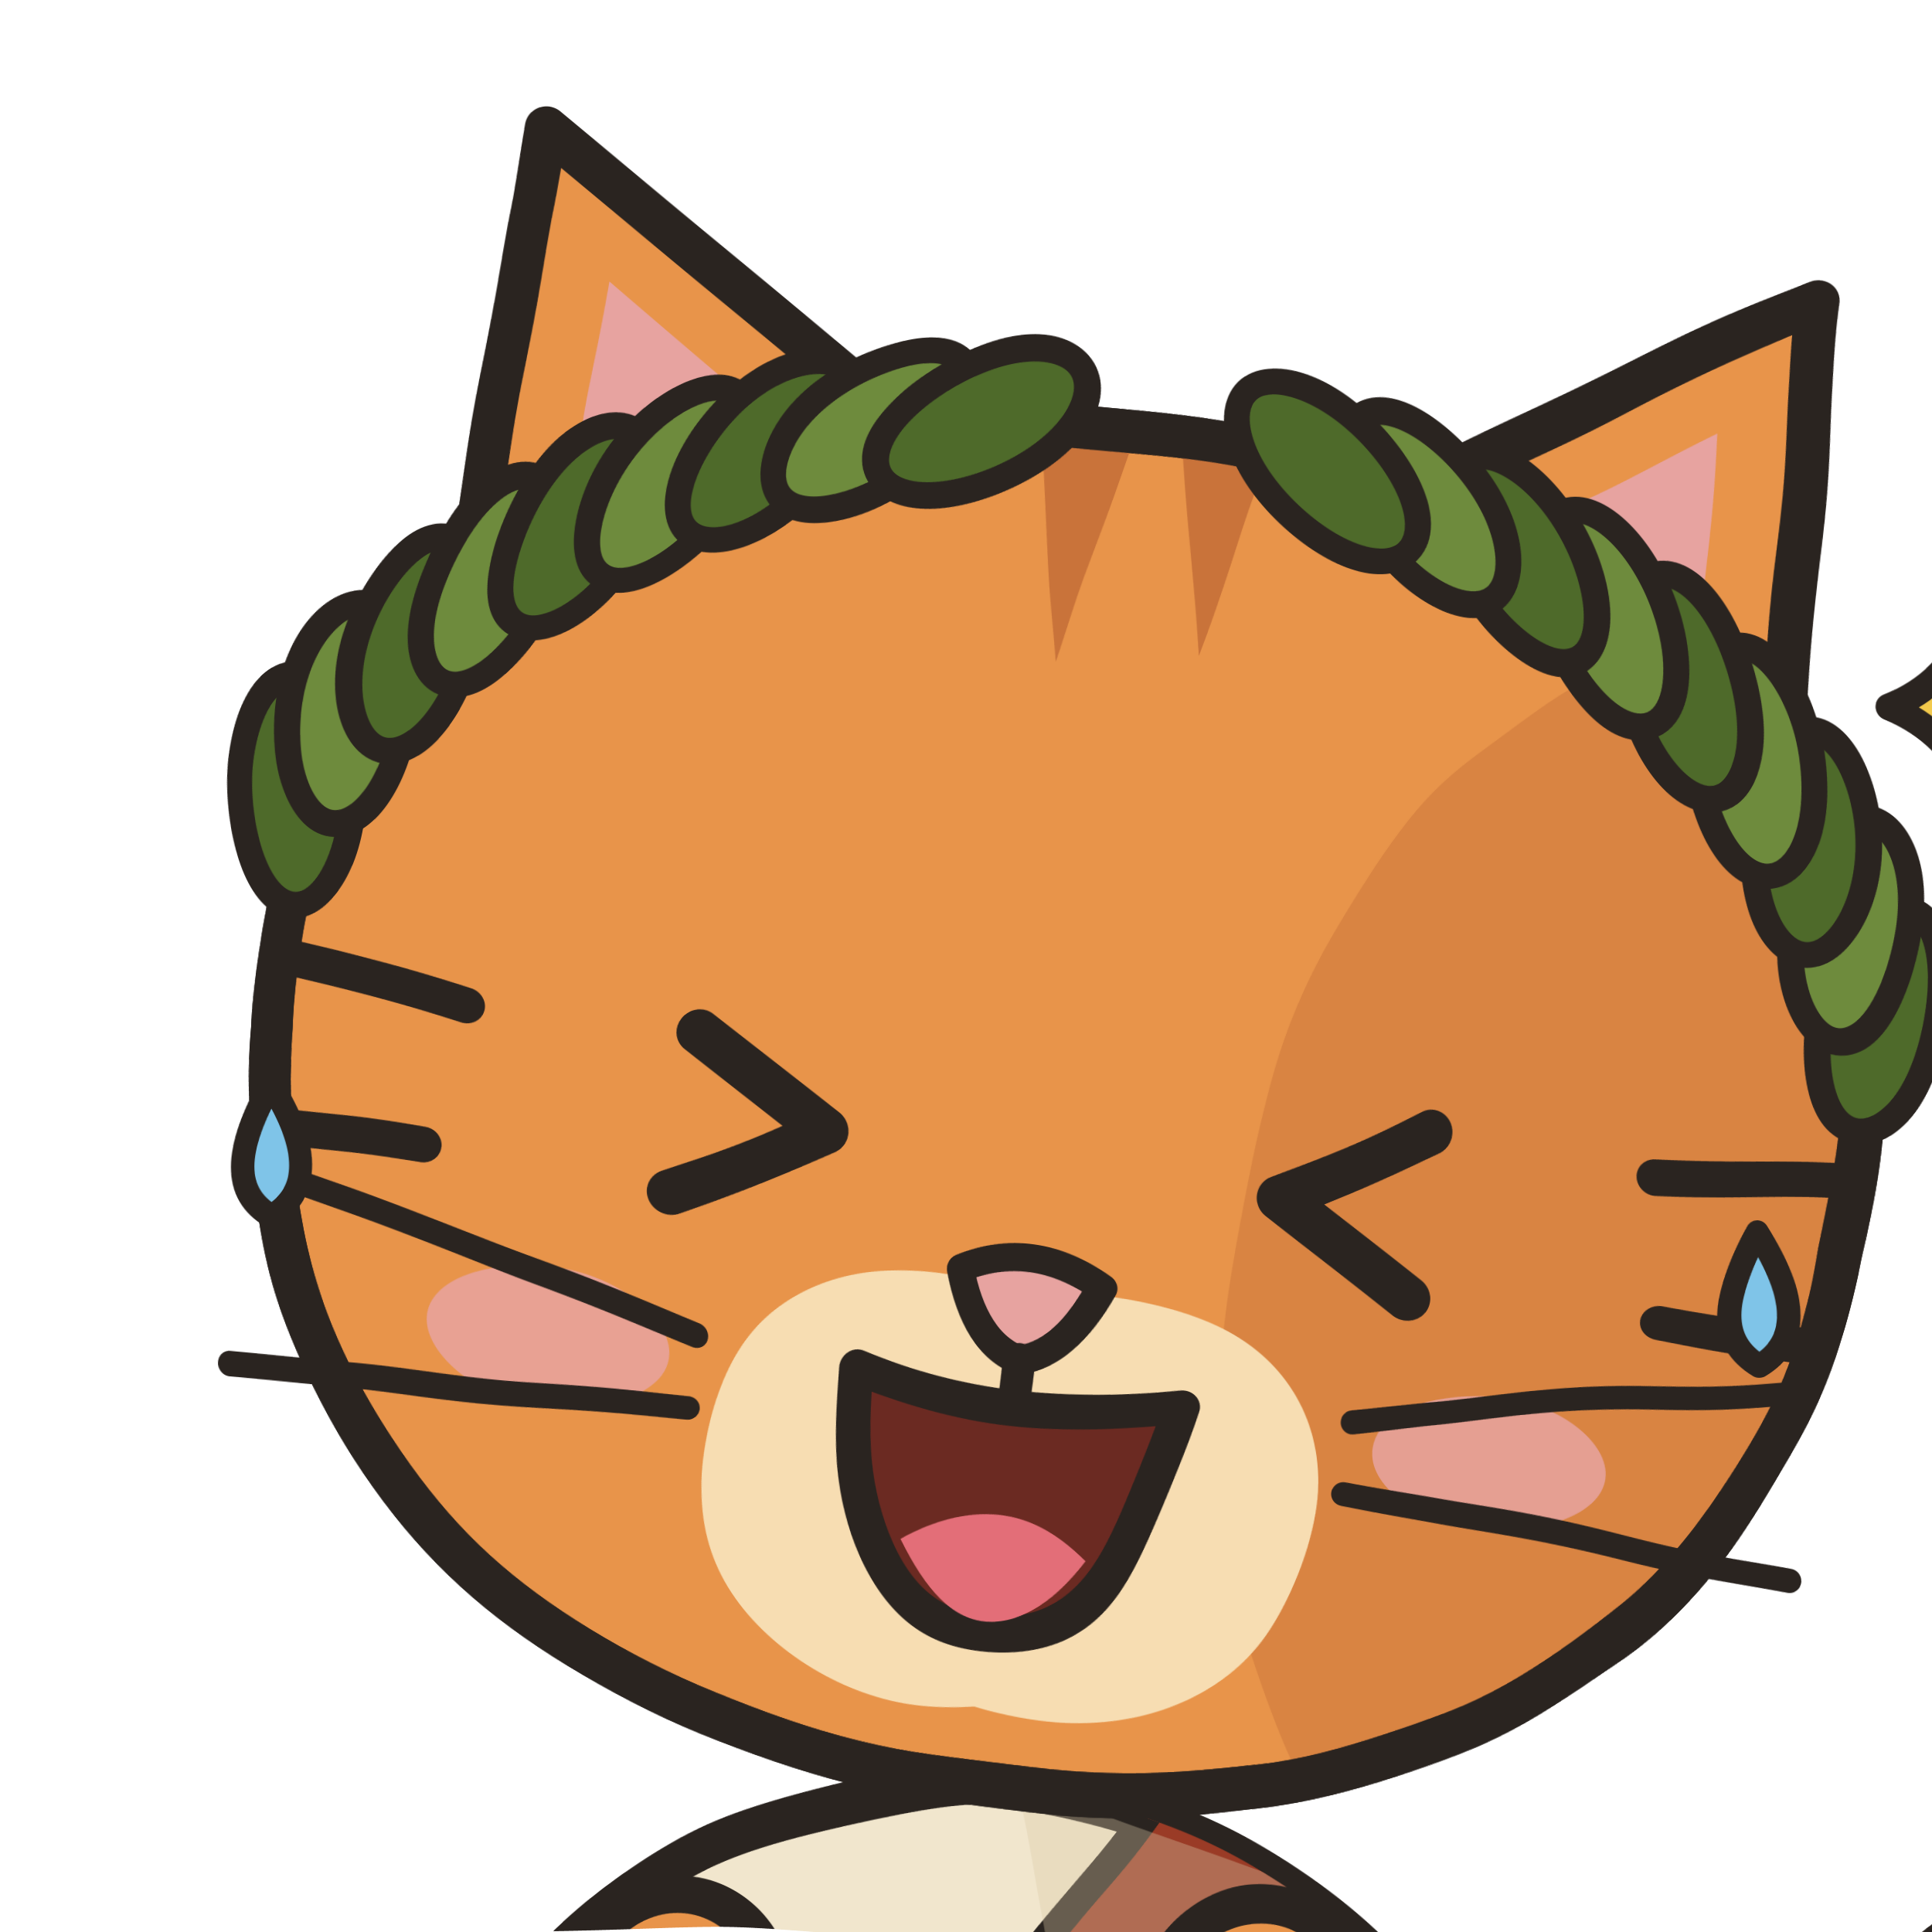
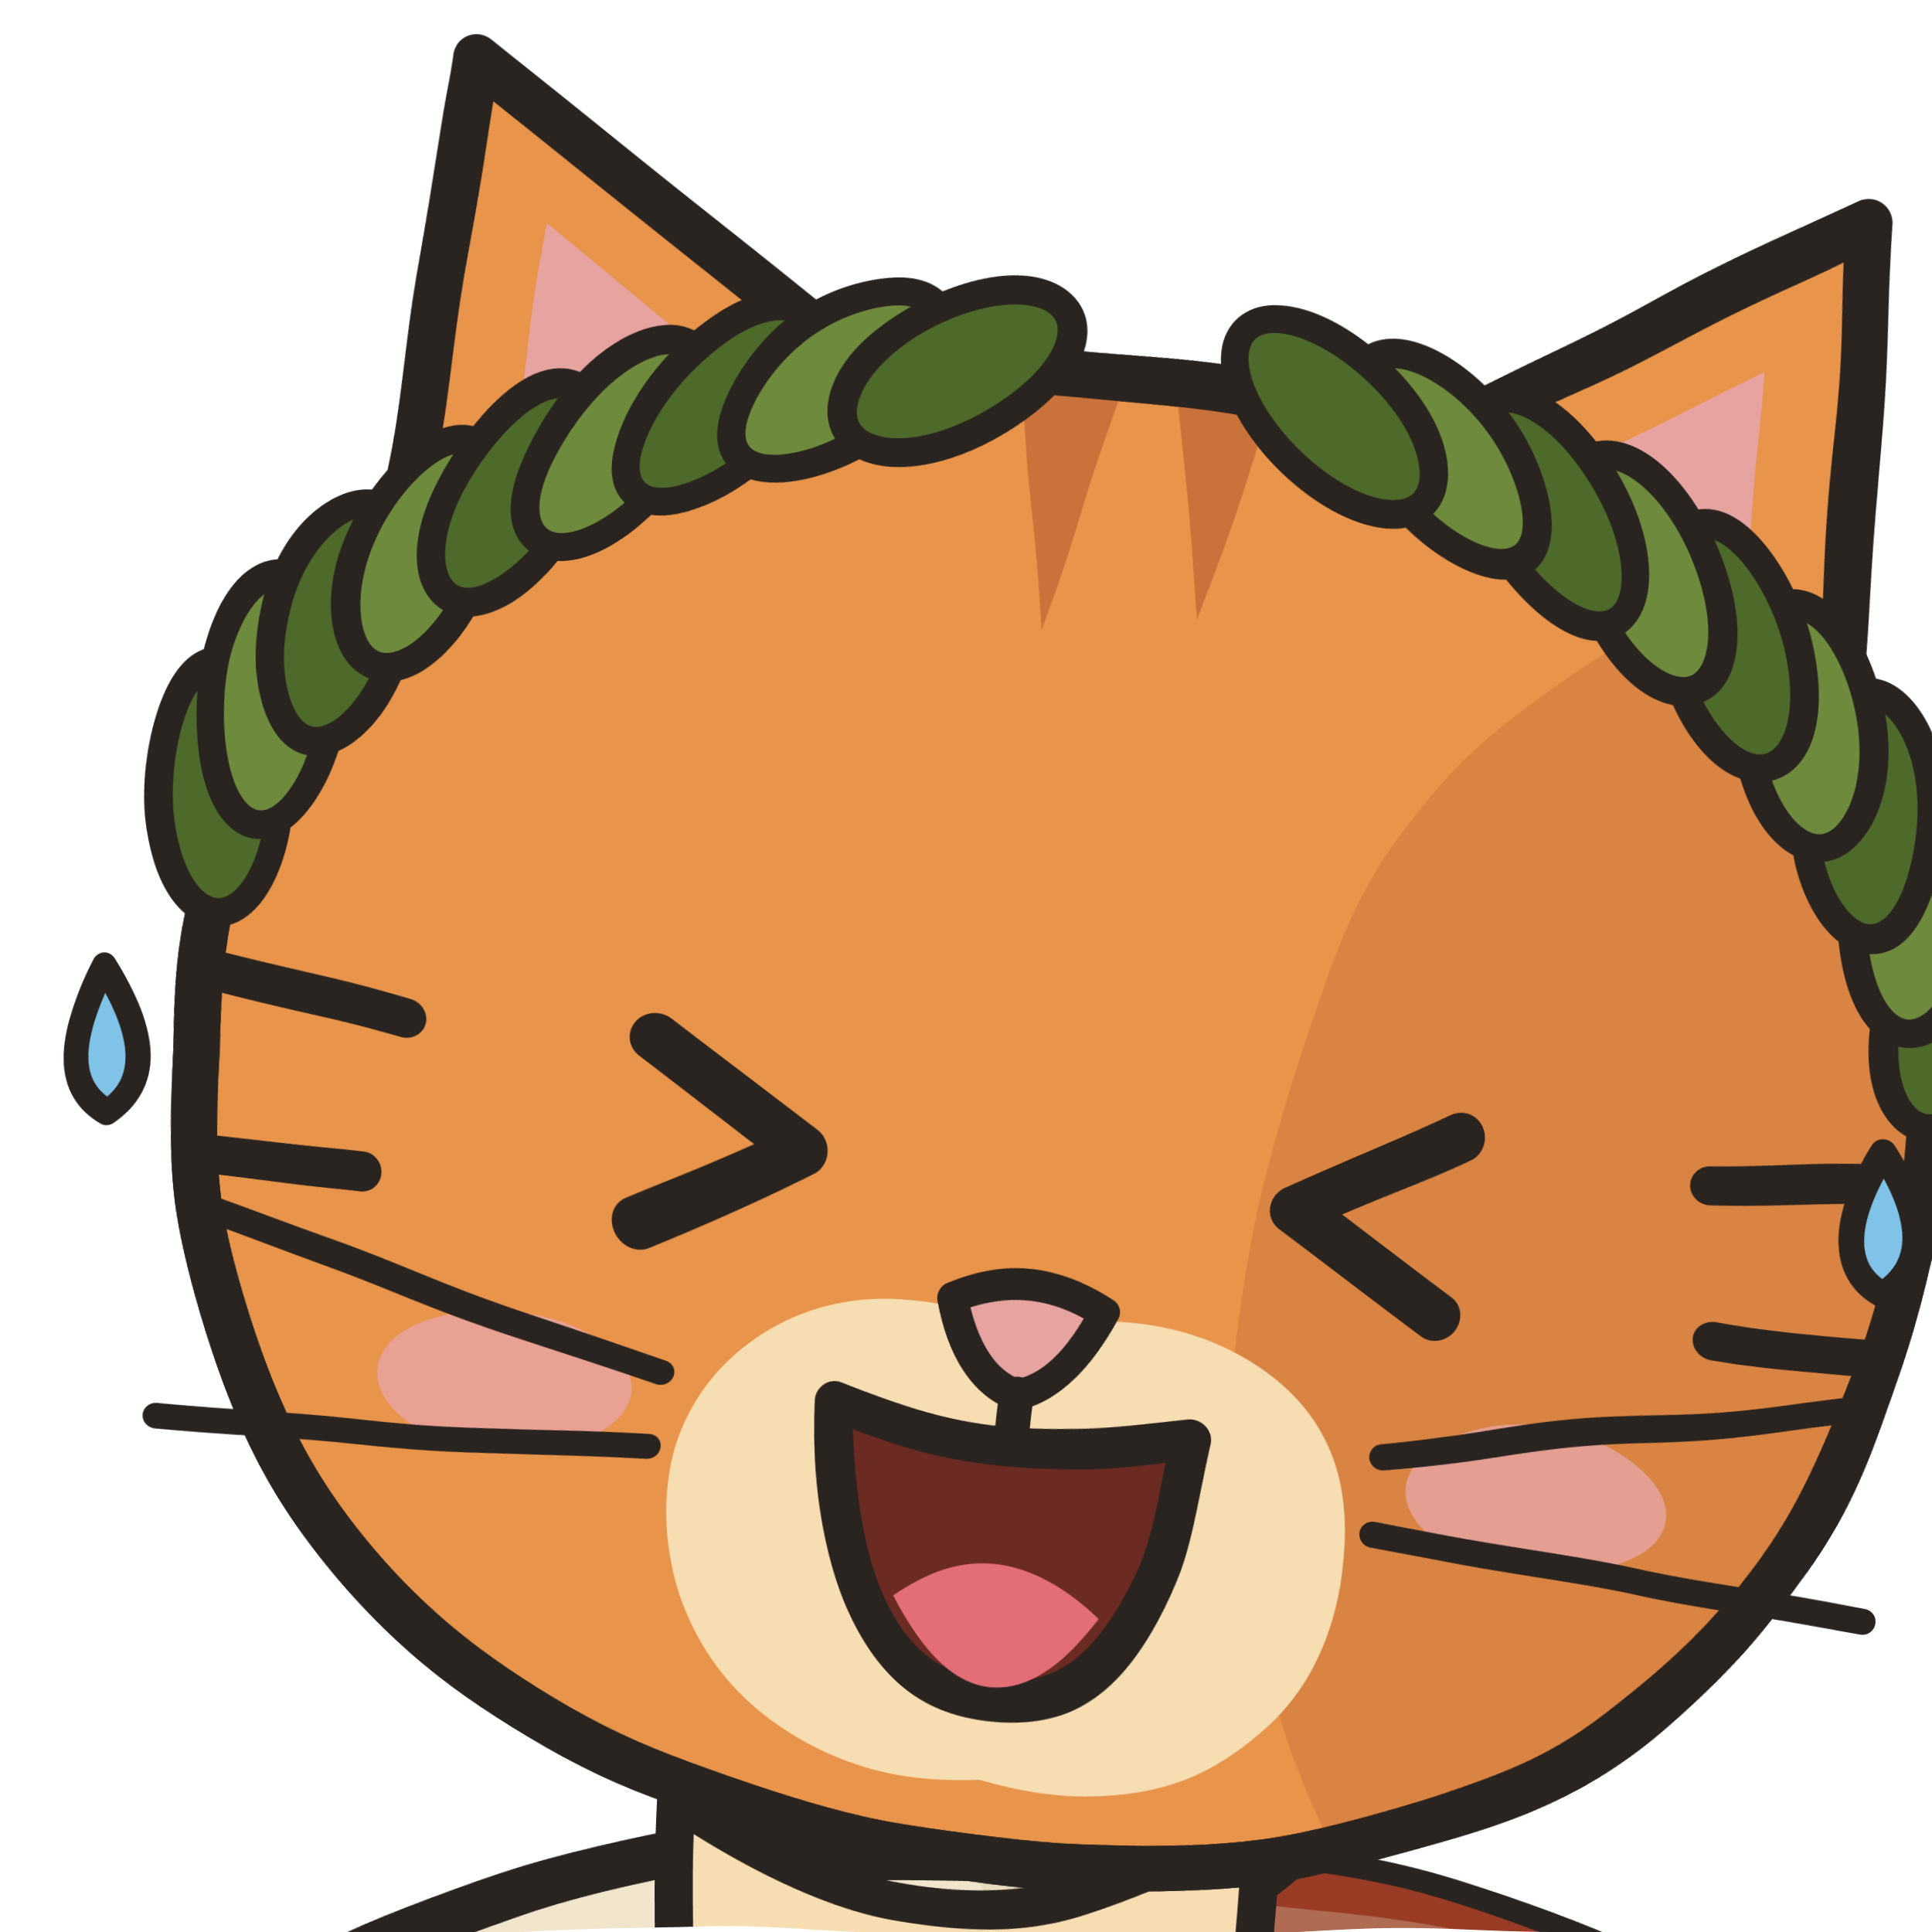
- <svg xmlns="http://www.w3.org/2000/svg" viewBox="44 12 152 152" width="152" height="152">
+ <svg xmlns="http://www.w3.org/2000/svg" viewBox="46 22 148 148" width="148" height="148">
  <defs>
    <filter id="rough" x="-5%" y="-5%" width="110%" height="110%">
      <feTurbulence type="fractalNoise" baseFrequency="0.035" numOctaves="2" seed="7" result="n" />
      <feDisplacementMap in="SourceGraphic" in2="n" scale="2.2" />
    </filter>
    <clipPath id="head">
      <path d="M54,96 C50,56 84,36 120,36 C156,36 190,56 186,96 C184,132 156,150 120,150 C84,150 56,132 54,96 Z" />
    </clipPath>
    <clipPath id="body">
-       <path d="M70,226 C62,190 82,152 120,150 C158,152 178,190 170,226 Q120,236 70,226 Z" />
+       <path d="M22,240 C26,196 58,170 100,164 L140,164 C182,170 214,196 218,240 Z" />
    </clipPath>
  </defs>
  <g filter="url(#rough)">
-     <g transform="translate(7.2 11) scale(0.94)">
-       <path d="M160,214 C208,220 222,186 206,170" fill="none" stroke="#2A2420" stroke-width="19.0" stroke-linecap="round" />
-       <path d="M160,214 C208,220 222,186 206,170" fill="none" stroke="#E8944A" stroke-width="12.5" stroke-linecap="round" />
-       <path d="M208.7,207.0 L203.7,202.3" fill="none" stroke="#C9733A" stroke-width="2.6" stroke-linecap="round" stroke-linejoin="round" />
-       <path d="M217.2,192.2 L210.5,190.7" fill="none" stroke="#C9733A" stroke-width="2.6" stroke-linecap="round" stroke-linejoin="round" />
-       <path d="M216.5,176.2 L210.1,178.6" fill="none" stroke="#C9733A" stroke-width="2.6" stroke-linecap="round" stroke-linejoin="round" />
-       <path d="M70,226 C62,190 82,152 120,150 C158,152 178,190 170,226 Q120,236 70,226 Z" fill="#F1E6CD" stroke="#2A2420" stroke-width="3.6" stroke-linejoin="round" stroke-linecap="round" />
-       <g clip-path="url(#body)">
-         <path d="M140,146 L170,160 L100,240 L64,240 Z" fill="#9A3B26" stroke="#2A2420" stroke-width="2.4" stroke-linejoin="round" stroke-linecap="round" />
-         <path d="M84,196 Q92,206 92,226" fill="none" stroke="#2A2420" stroke-width="2.2" stroke-linecap="round" stroke-linejoin="round" />
-         <path d="M156,194 Q150,210 154,228" fill="none" stroke="#2A2420" stroke-width="2.2" stroke-linecap="round" stroke-linejoin="round" />
-         <path d="M124,150 L180,170 L180,240 L140,240 Z" fill="#D9C9A6" opacity=".35" />
+     <path d="M22,240 C26,196 58,170 100,164 L140,164 C182,170 214,196 218,240 Z" fill="#F1E6CD" stroke="#2A2420" stroke-width="3.6" stroke-linejoin="round" stroke-linecap="round" />
+     <g clip-path="url(#body)">
+       <path d="M150,160 L190,166 L96,240 L52,240 Z" fill="#9A3B26" stroke="#2A2420" stroke-width="2.4" stroke-linejoin="round" stroke-linecap="round" />
+       <path d="M60,206 Q78,214 84,236" fill="none" stroke="#2A2420" stroke-width="2.4" stroke-linecap="round" stroke-linejoin="round" />
+       <path d="M178,200 Q170,218 176,240" fill="none" stroke="#2A2420" stroke-width="2.4" stroke-linecap="round" stroke-linejoin="round" />
+       <path d="M200,214 Q196,228 200,240" fill="none" stroke="#2A2420" stroke-width="2.4" stroke-linecap="round" stroke-linejoin="round" />
+       <path d="M120,164 L220,180 L220,240 L150,240 Z" fill="#D9C9A6" opacity=".35" />
+     </g>
+     <path d="M98,160 Q120,176 142,160 L142,172 Q120,184 98,172 Z" fill="#F7DDB2" stroke="#2A2420" stroke-width="3" stroke-linejoin="round" stroke-linecap="round" />
+     <g transform="translate(0 14) rotate(7 120 150)">
+       <path d="M64,74 L66,18 L108,44 Z" fill="#E8944A" stroke="#2A2420" stroke-width="3.6" stroke-linejoin="round" stroke-linecap="round" />
+       <path d="M72,64 L73,30 L98,46 Z" fill="#E7A3A0" />
+       <path d="M176,74 L174,18 L132,44 Z" fill="#E8944A" stroke="#2A2420" stroke-width="3.6" stroke-linejoin="round" stroke-linecap="round" />
+       <path d="M168,64 L167,30 L142,46 Z" fill="#E7A3A0" />
+       <path d="M54,96 C50,56 84,36 120,36 C156,36 190,56 186,96 C184,132 156,150 120,150 C84,150 56,132 54,96 Z" fill="#E8944A" stroke="#2A2420" stroke-width="3.6" stroke-linejoin="round" stroke-linecap="round" />
+       <g clip-path="url(#head)">
+         <ellipse cx="170" cy="104" rx="34" ry="56" fill="#C9733A" opacity=".5" />
+         <path d="M110,36 L114,56 L118,36 Z M122,36 L126,54 L130,36 Z" fill="#C9733A" />
+         <path d="M55,90 L70,92" fill="none" stroke="#2A2420" stroke-width="3" stroke-linecap="round" stroke-linejoin="round" />
+         <path d="M55,104 L68,104" fill="none" stroke="#2A2420" stroke-width="3" stroke-linecap="round" stroke-linejoin="round" />
+         <path d="M185,90 L170,92" fill="none" stroke="#2A2420" stroke-width="3" stroke-linecap="round" stroke-linejoin="round" />
+         <path d="M185,104 L172,104" fill="none" stroke="#2A2420" stroke-width="3" stroke-linecap="round" stroke-linejoin="round" />
      </g>
-       <ellipse cx="98" cy="228" rx="15" ry="9" fill="#E8944A" stroke="#2A2420" stroke-width="3.2" stroke-linejoin="round" stroke-linecap="round" />
-       <ellipse cx="142" cy="228" rx="15" ry="9" fill="#E8944A" stroke="#2A2420" stroke-width="3.2" stroke-linejoin="round" stroke-linecap="round" />
-       <path d="M95,226 L95,233" fill="none" stroke="#2A2420" stroke-width="2" stroke-linecap="round" stroke-linejoin="round" />
-       <path d="M101,226 L101,233" fill="none" stroke="#2A2420" stroke-width="2" stroke-linecap="round" stroke-linejoin="round" />
-       <path d="M139,226 L139,233" fill="none" stroke="#2A2420" stroke-width="2" stroke-linecap="round" stroke-linejoin="round" />
-       <path d="M145,226 L145,233" fill="none" stroke="#2A2420" stroke-width="2" stroke-linecap="round" stroke-linejoin="round" />
-       <g transform="translate(0 0) rotate(8 120 150)">
-         <path d="M64,74 L66,18 L108,44 Z" fill="#E8944A" stroke="#2A2420" stroke-width="3.6" stroke-linejoin="round" stroke-linecap="round" />
-         <path d="M72,64 L73,30 L98,46 Z" fill="#E7A3A0" />
-         <path d="M176,74 L174,18 L132,44 Z" fill="#E8944A" stroke="#2A2420" stroke-width="3.6" stroke-linejoin="round" stroke-linecap="round" />
-         <path d="M168,64 L167,30 L142,46 Z" fill="#E7A3A0" />
-         <path d="M54,96 C50,56 84,36 120,36 C156,36 190,56 186,96 C184,132 156,150 120,150 C84,150 56,132 54,96 Z" fill="#E8944A" stroke="#2A2420" stroke-width="3.6" stroke-linejoin="round" stroke-linecap="round" />
-         <g clip-path="url(#head)">
-           <ellipse cx="170" cy="104" rx="34" ry="56" fill="#C9733A" opacity=".5" />
-           <path d="M110,36 L114,56 L118,36 Z M122,36 L126,54 L130,36 Z" fill="#C9733A" />
-           <path d="M55,90 L70,92" fill="none" stroke="#2A2420" stroke-width="3" stroke-linecap="round" stroke-linejoin="round" />
-           <path d="M55,104 L68,104" fill="none" stroke="#2A2420" stroke-width="3" stroke-linecap="round" stroke-linejoin="round" />
-           <path d="M185,90 L170,92" fill="none" stroke="#2A2420" stroke-width="3" stroke-linecap="round" stroke-linejoin="round" />
-           <path d="M185,104 L172,104" fill="none" stroke="#2A2420" stroke-width="3" stroke-linecap="round" stroke-linejoin="round" />
-         </g>
-         <path d="M54,96 C50,56 84,36 120,36 C156,36 190,56 186,96 C184,132 156,150 120,150 C84,150 56,132 54,96 Z" fill="none" stroke="#2A2420" stroke-width="3.6" stroke-linejoin="round" stroke-linecap="round" />
-         <path d="M94,124 C94,110 108,106 120,110 C132,106 146,110 146,124 C146,140 132,146 120,144 C108,146 94,140 94,124 Z" fill="#F7DDB2" />
-         <ellipse cx="53.4" cy="76.1" rx="9.5" ry="4.8" transform="rotate(263.0 53.4 76.1)" fill="#4E6A2A" stroke="#2A2420" stroke-width="2.2" stroke-linejoin="round" stroke-linecap="round" />
-         <ellipse cx="56.8" cy="69.0" rx="9.5" ry="4.8" transform="rotate(270.5 56.8 69.0)" fill="#6E8B3D" stroke="#2A2420" stroke-width="2.2" stroke-linejoin="round" stroke-linecap="round" />
-         <ellipse cx="61.3" cy="62.4" rx="9.5" ry="4.8" transform="rotate(278.0 61.3 62.4)" fill="#4E6A2A" stroke="#2A2420" stroke-width="2.2" stroke-linejoin="round" stroke-linecap="round" />
-         <ellipse cx="66.8" cy="56.3" rx="9.5" ry="4.8" transform="rotate(285.5 66.8 56.3)" fill="#6E8B3D" stroke="#2A2420" stroke-width="2.2" stroke-linejoin="round" stroke-linecap="round" />
-         <ellipse cx="73.2" cy="50.9" rx="9.5" ry="4.8" transform="rotate(293.0 73.2 50.9)" fill="#4E6A2A" stroke="#2A2420" stroke-width="2.2" stroke-linejoin="round" stroke-linecap="round" />
-         <ellipse cx="80.4" cy="46.2" rx="9.5" ry="4.8" transform="rotate(300.5 80.4 46.2)" fill="#6E8B3D" stroke="#2A2420" stroke-width="2.2" stroke-linejoin="round" stroke-linecap="round" />
-         <ellipse cx="88.2" cy="42.3" rx="9.5" ry="4.8" transform="rotate(308.0 88.2 42.3)" fill="#4E6A2A" stroke="#2A2420" stroke-width="2.2" stroke-linejoin="round" stroke-linecap="round" />
-         <ellipse cx="96.6" cy="39.3" rx="9.5" ry="4.8" transform="rotate(315.5 96.6 39.3)" fill="#6E8B3D" stroke="#2A2420" stroke-width="2.2" stroke-linejoin="round" stroke-linecap="round" />
-         <ellipse cx="105.4" cy="37.3" rx="9.5" ry="4.8" transform="rotate(323.0 105.4 37.3)" fill="#4E6A2A" stroke="#2A2420" stroke-width="2.2" stroke-linejoin="round" stroke-linecap="round" />
-         <ellipse cx="186.6" cy="76.1" rx="9.5" ry="4.8" transform="rotate(457.0 186.6 76.1)" fill="#4E6A2A" stroke="#2A2420" stroke-width="2.2" stroke-linejoin="round" stroke-linecap="round" />
-         <ellipse cx="183.2" cy="69.0" rx="9.5" ry="4.8" transform="rotate(449.5 183.2 69.0)" fill="#6E8B3D" stroke="#2A2420" stroke-width="2.2" stroke-linejoin="round" stroke-linecap="round" />
-         <ellipse cx="178.7" cy="62.4" rx="9.5" ry="4.8" transform="rotate(442.0 178.7 62.4)" fill="#4E6A2A" stroke="#2A2420" stroke-width="2.2" stroke-linejoin="round" stroke-linecap="round" />
-         <ellipse cx="173.2" cy="56.3" rx="9.5" ry="4.8" transform="rotate(434.5 173.2 56.3)" fill="#6E8B3D" stroke="#2A2420" stroke-width="2.2" stroke-linejoin="round" stroke-linecap="round" />
-         <ellipse cx="166.8" cy="50.9" rx="9.5" ry="4.8" transform="rotate(427.0 166.8 50.9)" fill="#4E6A2A" stroke="#2A2420" stroke-width="2.2" stroke-linejoin="round" stroke-linecap="round" />
-         <ellipse cx="159.6" cy="46.2" rx="9.5" ry="4.8" transform="rotate(419.5 159.6 46.2)" fill="#6E8B3D" stroke="#2A2420" stroke-width="2.2" stroke-linejoin="round" stroke-linecap="round" />
-         <ellipse cx="151.8" cy="42.3" rx="9.5" ry="4.8" transform="rotate(412.0 151.8 42.3)" fill="#4E6A2A" stroke="#2A2420" stroke-width="2.2" stroke-linejoin="round" stroke-linecap="round" />
-         <ellipse cx="143.4" cy="39.3" rx="9.5" ry="4.8" transform="rotate(404.5 143.4 39.3)" fill="#6E8B3D" stroke="#2A2420" stroke-width="2.2" stroke-linejoin="round" stroke-linecap="round" />
-         <ellipse cx="134.6" cy="37.3" rx="9.5" ry="4.8" transform="rotate(397.0 134.6 37.3)" fill="#4E6A2A" stroke="#2A2420" stroke-width="2.2" stroke-linejoin="round" stroke-linecap="round" />
-         <path d="M89,91 L101,98 L89,105" fill="none" stroke="#2A2420" stroke-width="3.8" stroke-linecap="round" stroke-linejoin="round" />
-         <path d="M151,91 L139,98 L151,105" fill="none" stroke="#2A2420" stroke-width="3.8" stroke-linecap="round" stroke-linejoin="round" />
-         <ellipse cx="80" cy="118" rx="10" ry="5.5" fill="#E7A3A0" opacity=".85" />
-         <ellipse cx="160" cy="118" rx="10" ry="5.5" fill="#E7A3A0" opacity=".85" />
-         <path d="M114,108 Q120,105 126,108 Q124,114 120,115 Q116,114 114,108 Z" fill="#E7A3A0" stroke="#2A2420" stroke-width="2.4" stroke-linejoin="round" stroke-linecap="round" />
-         <path d="M120,115 L120,118" fill="none" stroke="#2A2420" stroke-width="2.8" stroke-linecap="round" stroke-linejoin="round" />
-         <path d="M106,117 Q120,121 134,117 Q132,138 120,138 Q108,138 106,117 Z" fill="#6B2A22" stroke="#2A2420" stroke-width="3" stroke-linejoin="round" stroke-linecap="round" />
-         <path d="M112,131 Q120,125 128,131 Q124,137 120,137 Q116,137 112,131 Z" fill="#E36E78" />
-         <path d="M92,116 L56,108" fill="none" stroke="#2A2420" stroke-width="2" stroke-linecap="round" stroke-linejoin="round" />
-         <path d="M92,122 L54,124" fill="none" stroke="#2A2420" stroke-width="2" stroke-linecap="round" stroke-linejoin="round" />
-         <path d="M148,116 L184,108" fill="none" stroke="#2A2420" stroke-width="2" stroke-linecap="round" stroke-linejoin="round" />
-         <path d="M148,122 L186,124" fill="none" stroke="#2A2420" stroke-width="2" stroke-linecap="round" stroke-linejoin="round" />
-       </g>
-       <path d="M96,168 C84,186 92,204 106,206" fill="none" stroke="#2A2420" stroke-width="19.5" stroke-linecap="round" />
-       <path d="M96,168 C84,186 92,204 106,206" fill="none" stroke="#E8944A" stroke-width="13" stroke-linecap="round" />
-       <g transform="rotate(0 106 206)">
-         <ellipse cx="106" cy="206" rx="10.5" ry="9.66" fill="#E8944A" stroke="#2A2420" stroke-width="3.4" stroke-linejoin="round" stroke-linecap="round" />
-         <path d="M102.5,208 L102.5,213" fill="none" stroke="#2A2420" stroke-width="2.2" stroke-linecap="round" stroke-linejoin="round" />
-         <path d="M109.5,208 L109.5,213" fill="none" stroke="#2A2420" stroke-width="2.2" stroke-linecap="round" stroke-linejoin="round" />
-       </g>
-       <path d="M144,168 C156,186 148,204 136,208" fill="none" stroke="#2A2420" stroke-width="19.5" stroke-linecap="round" />
-       <path d="M144,168 C156,186 148,204 136,208" fill="none" stroke="#E8944A" stroke-width="13" stroke-linecap="round" />
-       <g transform="rotate(0 136 208)">
-         <ellipse cx="136" cy="208" rx="10.5" ry="9.66" fill="#E8944A" stroke="#2A2420" stroke-width="3.4" stroke-linejoin="round" stroke-linecap="round" />
-         <path d="M132.5,210 L132.5,215" fill="none" stroke="#2A2420" stroke-width="2.2" stroke-linecap="round" stroke-linejoin="round" />
-         <path d="M139.5,210 L139.5,215" fill="none" stroke="#2A2420" stroke-width="2.2" stroke-linecap="round" stroke-linejoin="round" />
-       </g>
-       <path d="M62,92 Q67,100 62,103 Q57,100 62,92 Z" fill="#7FC4E8" stroke="#2A2420" stroke-width="2" stroke-linejoin="round" stroke-linecap="round" />
-       <path d="M186,104 Q191,112 186,115 Q181,112 186,104 Z" fill="#7FC4E8" stroke="#2A2420" stroke-width="2" stroke-linejoin="round" stroke-linecap="round" />
-       <path d="M204,53 Q206,58 211,60 Q206,62 204,67 Q202,62 197,60 Q202,58 204,53 Z" fill="#F2C94C" stroke="#2A2420" stroke-width="2.2" stroke-linejoin="round" stroke-linecap="round" />
+       <path d="M54,96 C50,56 84,36 120,36 C156,36 190,56 186,96 C184,132 156,150 120,150 C84,150 56,132 54,96 Z" fill="none" stroke="#2A2420" stroke-width="3.6" stroke-linejoin="round" stroke-linecap="round" />
+       <path d="M94,124 C94,110 108,106 120,110 C132,106 146,110 146,124 C146,140 132,146 120,144 C108,146 94,140 94,124 Z" fill="#F7DDB2" />
+       <ellipse cx="53.4" cy="76.1" rx="9.5" ry="4.8" transform="rotate(263.0 53.4 76.1)" fill="#4E6A2A" stroke="#2A2420" stroke-width="2.2" stroke-linejoin="round" stroke-linecap="round" />
+       <ellipse cx="56.8" cy="69.0" rx="9.5" ry="4.8" transform="rotate(270.5 56.8 69.0)" fill="#6E8B3D" stroke="#2A2420" stroke-width="2.2" stroke-linejoin="round" stroke-linecap="round" />
+       <ellipse cx="61.3" cy="62.4" rx="9.5" ry="4.8" transform="rotate(278.0 61.3 62.4)" fill="#4E6A2A" stroke="#2A2420" stroke-width="2.2" stroke-linejoin="round" stroke-linecap="round" />
+       <ellipse cx="66.8" cy="56.3" rx="9.5" ry="4.8" transform="rotate(285.5 66.8 56.3)" fill="#6E8B3D" stroke="#2A2420" stroke-width="2.2" stroke-linejoin="round" stroke-linecap="round" />
+       <ellipse cx="73.2" cy="50.9" rx="9.5" ry="4.8" transform="rotate(293.0 73.2 50.9)" fill="#4E6A2A" stroke="#2A2420" stroke-width="2.2" stroke-linejoin="round" stroke-linecap="round" />
+       <ellipse cx="80.4" cy="46.2" rx="9.5" ry="4.8" transform="rotate(300.5 80.4 46.2)" fill="#6E8B3D" stroke="#2A2420" stroke-width="2.2" stroke-linejoin="round" stroke-linecap="round" />
+       <ellipse cx="88.2" cy="42.3" rx="9.5" ry="4.8" transform="rotate(308.0 88.2 42.3)" fill="#4E6A2A" stroke="#2A2420" stroke-width="2.2" stroke-linejoin="round" stroke-linecap="round" />
+       <ellipse cx="96.6" cy="39.3" rx="9.5" ry="4.8" transform="rotate(315.5 96.6 39.3)" fill="#6E8B3D" stroke="#2A2420" stroke-width="2.2" stroke-linejoin="round" stroke-linecap="round" />
+       <ellipse cx="105.4" cy="37.3" rx="9.5" ry="4.8" transform="rotate(323.0 105.4 37.3)" fill="#4E6A2A" stroke="#2A2420" stroke-width="2.2" stroke-linejoin="round" stroke-linecap="round" />
+       <ellipse cx="186.6" cy="76.1" rx="9.5" ry="4.8" transform="rotate(457.0 186.6 76.1)" fill="#4E6A2A" stroke="#2A2420" stroke-width="2.2" stroke-linejoin="round" stroke-linecap="round" />
+       <ellipse cx="183.2" cy="69.0" rx="9.5" ry="4.8" transform="rotate(449.5 183.2 69.0)" fill="#6E8B3D" stroke="#2A2420" stroke-width="2.2" stroke-linejoin="round" stroke-linecap="round" />
+       <ellipse cx="178.7" cy="62.4" rx="9.5" ry="4.8" transform="rotate(442.0 178.7 62.4)" fill="#4E6A2A" stroke="#2A2420" stroke-width="2.2" stroke-linejoin="round" stroke-linecap="round" />
+       <ellipse cx="173.2" cy="56.3" rx="9.5" ry="4.8" transform="rotate(434.5 173.2 56.3)" fill="#6E8B3D" stroke="#2A2420" stroke-width="2.2" stroke-linejoin="round" stroke-linecap="round" />
+       <ellipse cx="166.8" cy="50.9" rx="9.5" ry="4.8" transform="rotate(427.0 166.8 50.9)" fill="#4E6A2A" stroke="#2A2420" stroke-width="2.2" stroke-linejoin="round" stroke-linecap="round" />
+       <ellipse cx="159.6" cy="46.2" rx="9.5" ry="4.8" transform="rotate(419.5 159.6 46.2)" fill="#6E8B3D" stroke="#2A2420" stroke-width="2.2" stroke-linejoin="round" stroke-linecap="round" />
+       <ellipse cx="151.8" cy="42.3" rx="9.5" ry="4.8" transform="rotate(412.0 151.8 42.3)" fill="#4E6A2A" stroke="#2A2420" stroke-width="2.2" stroke-linejoin="round" stroke-linecap="round" />
+       <ellipse cx="143.4" cy="39.3" rx="9.5" ry="4.8" transform="rotate(404.5 143.4 39.3)" fill="#6E8B3D" stroke="#2A2420" stroke-width="2.2" stroke-linejoin="round" stroke-linecap="round" />
+       <ellipse cx="134.6" cy="37.3" rx="9.5" ry="4.8" transform="rotate(397.0 134.6 37.3)" fill="#4E6A2A" stroke="#2A2420" stroke-width="2.2" stroke-linejoin="round" stroke-linecap="round" />
+       <path d="M89,91 L101,98 L89,105" fill="none" stroke="#2A2420" stroke-width="3.8" stroke-linecap="round" stroke-linejoin="round" />
+       <path d="M151,91 L139,98 L151,105" fill="none" stroke="#2A2420" stroke-width="3.8" stroke-linecap="round" stroke-linejoin="round" />
+       <ellipse cx="80" cy="118" rx="10" ry="5.5" fill="#E7A3A0" opacity=".85" />
+       <ellipse cx="160" cy="118" rx="10" ry="5.5" fill="#E7A3A0" opacity=".85" />
+       <path d="M114,108 Q120,105 126,108 Q124,114 120,115 Q116,114 114,108 Z" fill="#E7A3A0" stroke="#2A2420" stroke-width="2.4" stroke-linejoin="round" stroke-linecap="round" />
+       <path d="M120,115 L120,118" fill="none" stroke="#2A2420" stroke-width="2.8" stroke-linecap="round" stroke-linejoin="round" />
+       <path d="M106,117 Q120,121 134,117 Q132,138 120,138 Q108,138 106,117 Z" fill="#6B2A22" stroke="#2A2420" stroke-width="3" stroke-linejoin="round" stroke-linecap="round" />
+       <path d="M112,131 Q120,125 128,131 Q124,137 120,137 Q116,137 112,131 Z" fill="#E36E78" />
+       <path d="M92,116 L56,108" fill="none" stroke="#2A2420" stroke-width="2" stroke-linecap="round" stroke-linejoin="round" />
+       <path d="M92,122 L54,124" fill="none" stroke="#2A2420" stroke-width="2" stroke-linecap="round" stroke-linejoin="round" />
+       <path d="M148,116 L184,108" fill="none" stroke="#2A2420" stroke-width="2" stroke-linecap="round" stroke-linejoin="round" />
+       <path d="M148,122 L186,124" fill="none" stroke="#2A2420" stroke-width="2" stroke-linecap="round" stroke-linejoin="round" />
    </g>
+     <path d="M62,206 C70,228 82,226 98,214" fill="none" stroke="#2A2420" stroke-width="22.0" stroke-linecap="round" />
+     <path d="M62,206 C70,228 82,226 98,214" fill="none" stroke="#E8944A" stroke-width="15.5" stroke-linecap="round" />
+     <g transform="rotate(0 98 214)">
+       <ellipse cx="98" cy="214" rx="11.5" ry="10.58" fill="#E8944A" stroke="#2A2420" stroke-width="3.4" stroke-linejoin="round" stroke-linecap="round" />
+       <path d="M94.5,216 L94.5,221" fill="none" stroke="#2A2420" stroke-width="2.2" stroke-linecap="round" stroke-linejoin="round" />
+       <path d="M101.5,216 L101.5,221" fill="none" stroke="#2A2420" stroke-width="2.2" stroke-linecap="round" stroke-linejoin="round" />
+     </g>
+     <path d="M178,206 C170,228 158,226 142,214" fill="none" stroke="#2A2420" stroke-width="22.0" stroke-linecap="round" />
+     <path d="M178,206 C170,228 158,226 142,214" fill="none" stroke="#E8944A" stroke-width="15.5" stroke-linecap="round" />
+     <g transform="rotate(0 142 214)">
+       <ellipse cx="142" cy="214" rx="11.5" ry="10.58" fill="#E8944A" stroke="#2A2420" stroke-width="3.4" stroke-linejoin="round" stroke-linecap="round" />
+       <path d="M138.5,216 L138.5,221" fill="none" stroke="#2A2420" stroke-width="2.2" stroke-linecap="round" stroke-linejoin="round" />
+       <path d="M145.5,216 L145.5,221" fill="none" stroke="#2A2420" stroke-width="2.2" stroke-linecap="round" stroke-linejoin="round" />
+     </g>
+     <path d="M54,96 Q59,104 54,107 Q49,104 54,96 Z" fill="#7FC4E8" stroke="#2A2420" stroke-width="2" stroke-linejoin="round" stroke-linecap="round" />
+     <path d="M190,110 Q195,118 190,121 Q185,118 190,110 Z" fill="#7FC4E8" stroke="#2A2420" stroke-width="2" stroke-linejoin="round" stroke-linecap="round" />
+     <path d="M212,55 Q214,60 219,62 Q214,64 212,69 Q210,64 205,62 Q210,60 212,55 Z" fill="#F2C94C" stroke="#2A2420" stroke-width="2.2" stroke-linejoin="round" stroke-linecap="round" />
  </g>
</svg>
